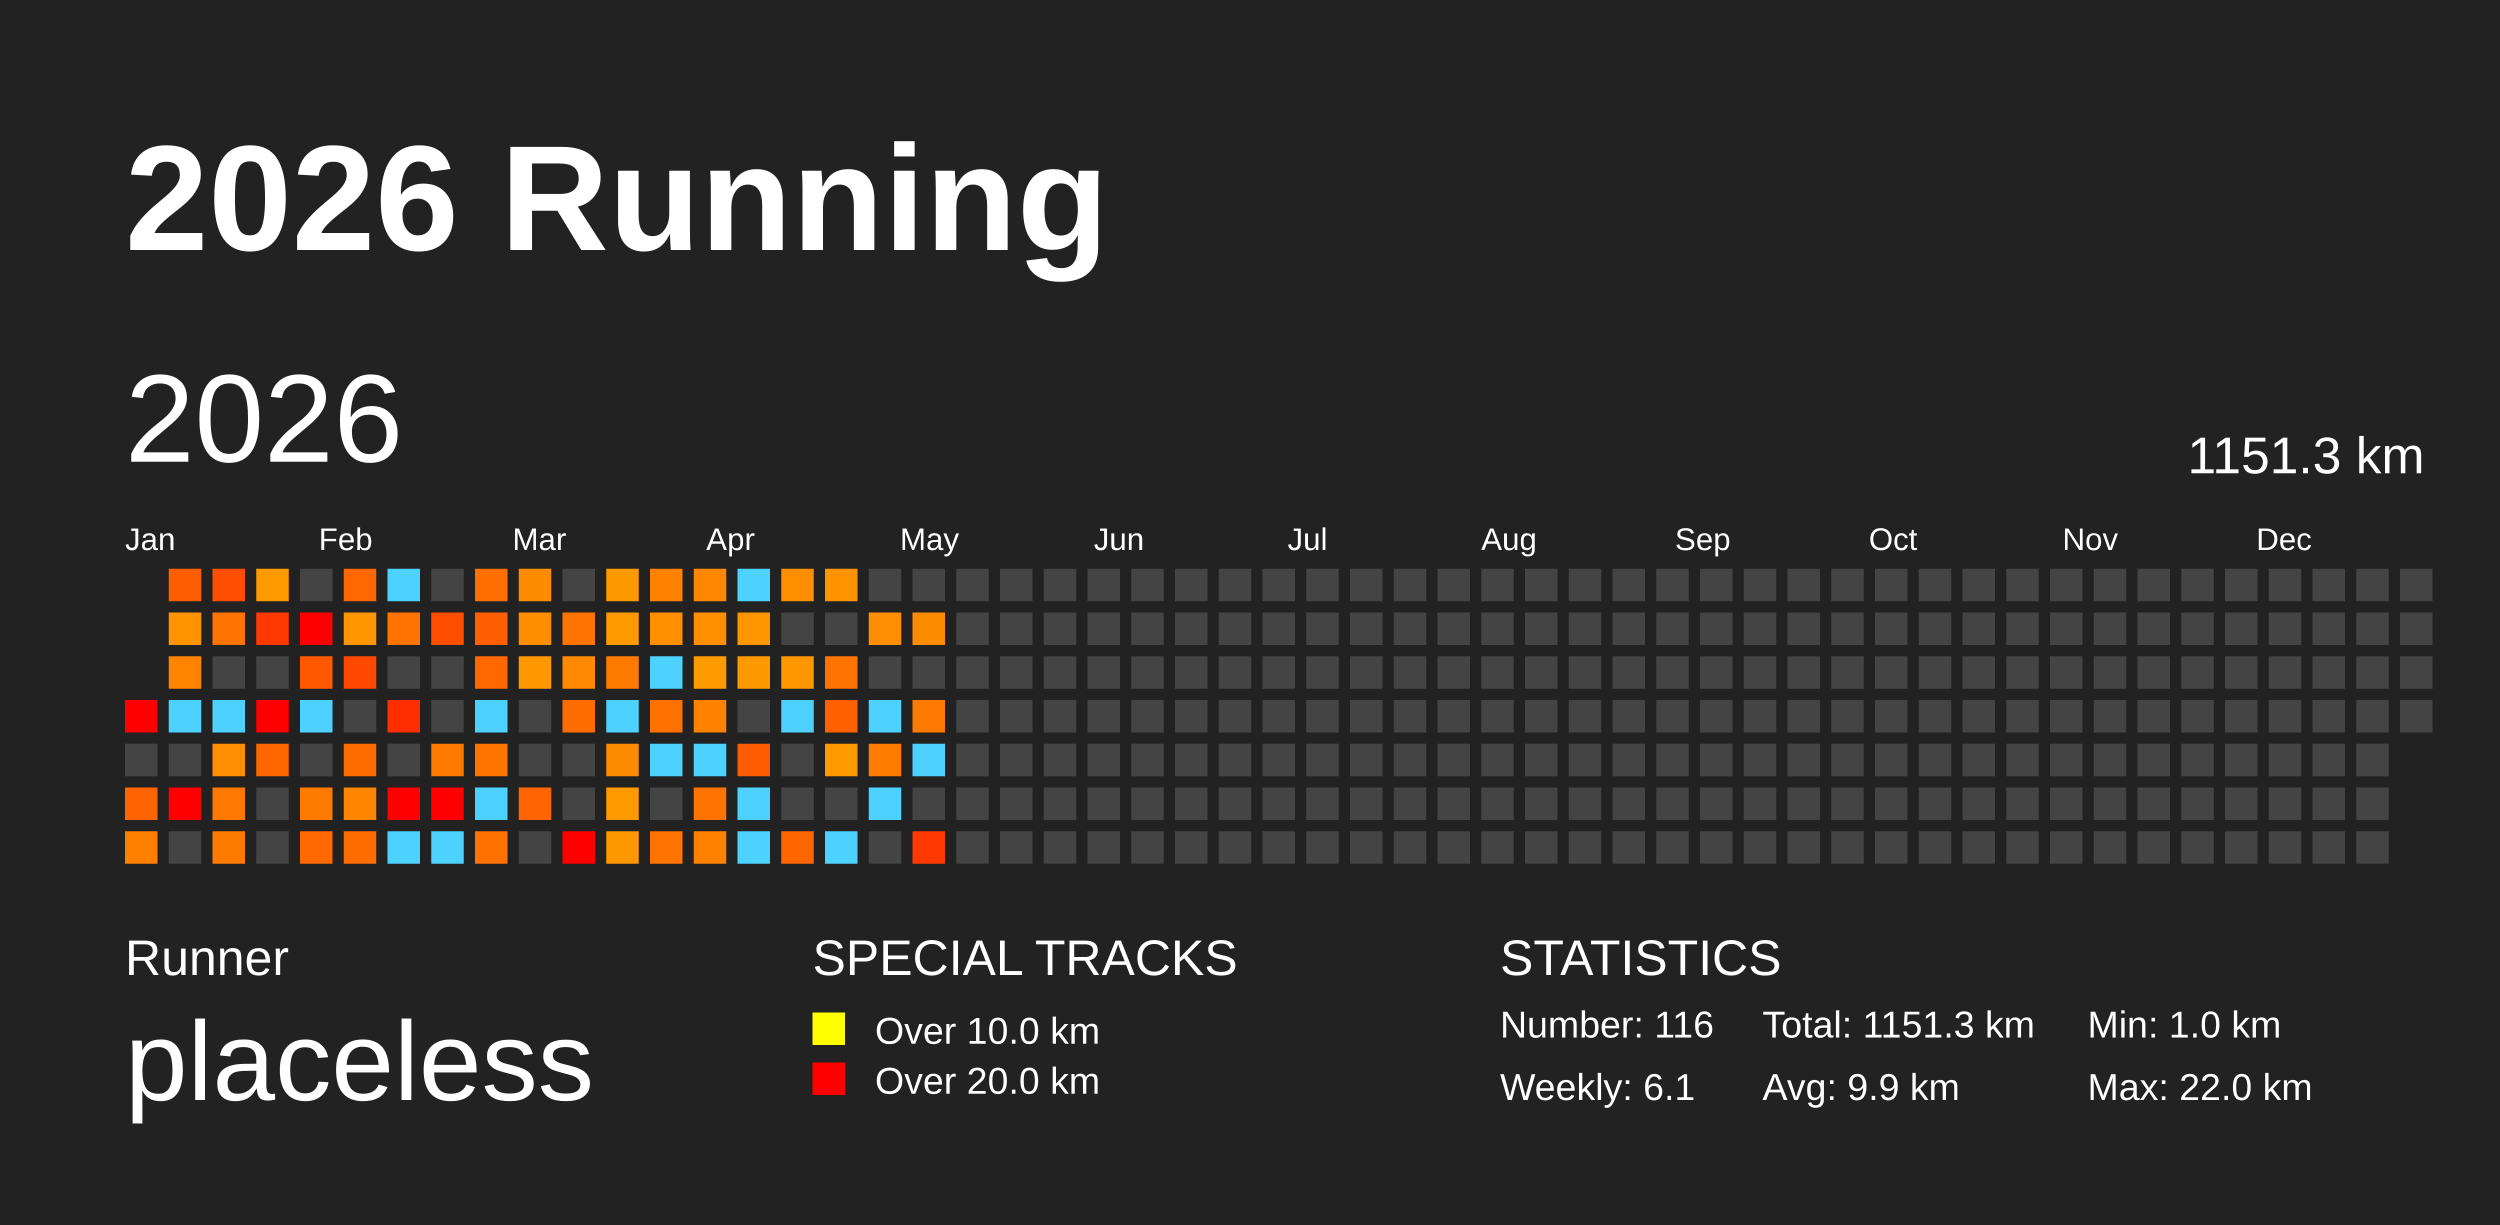
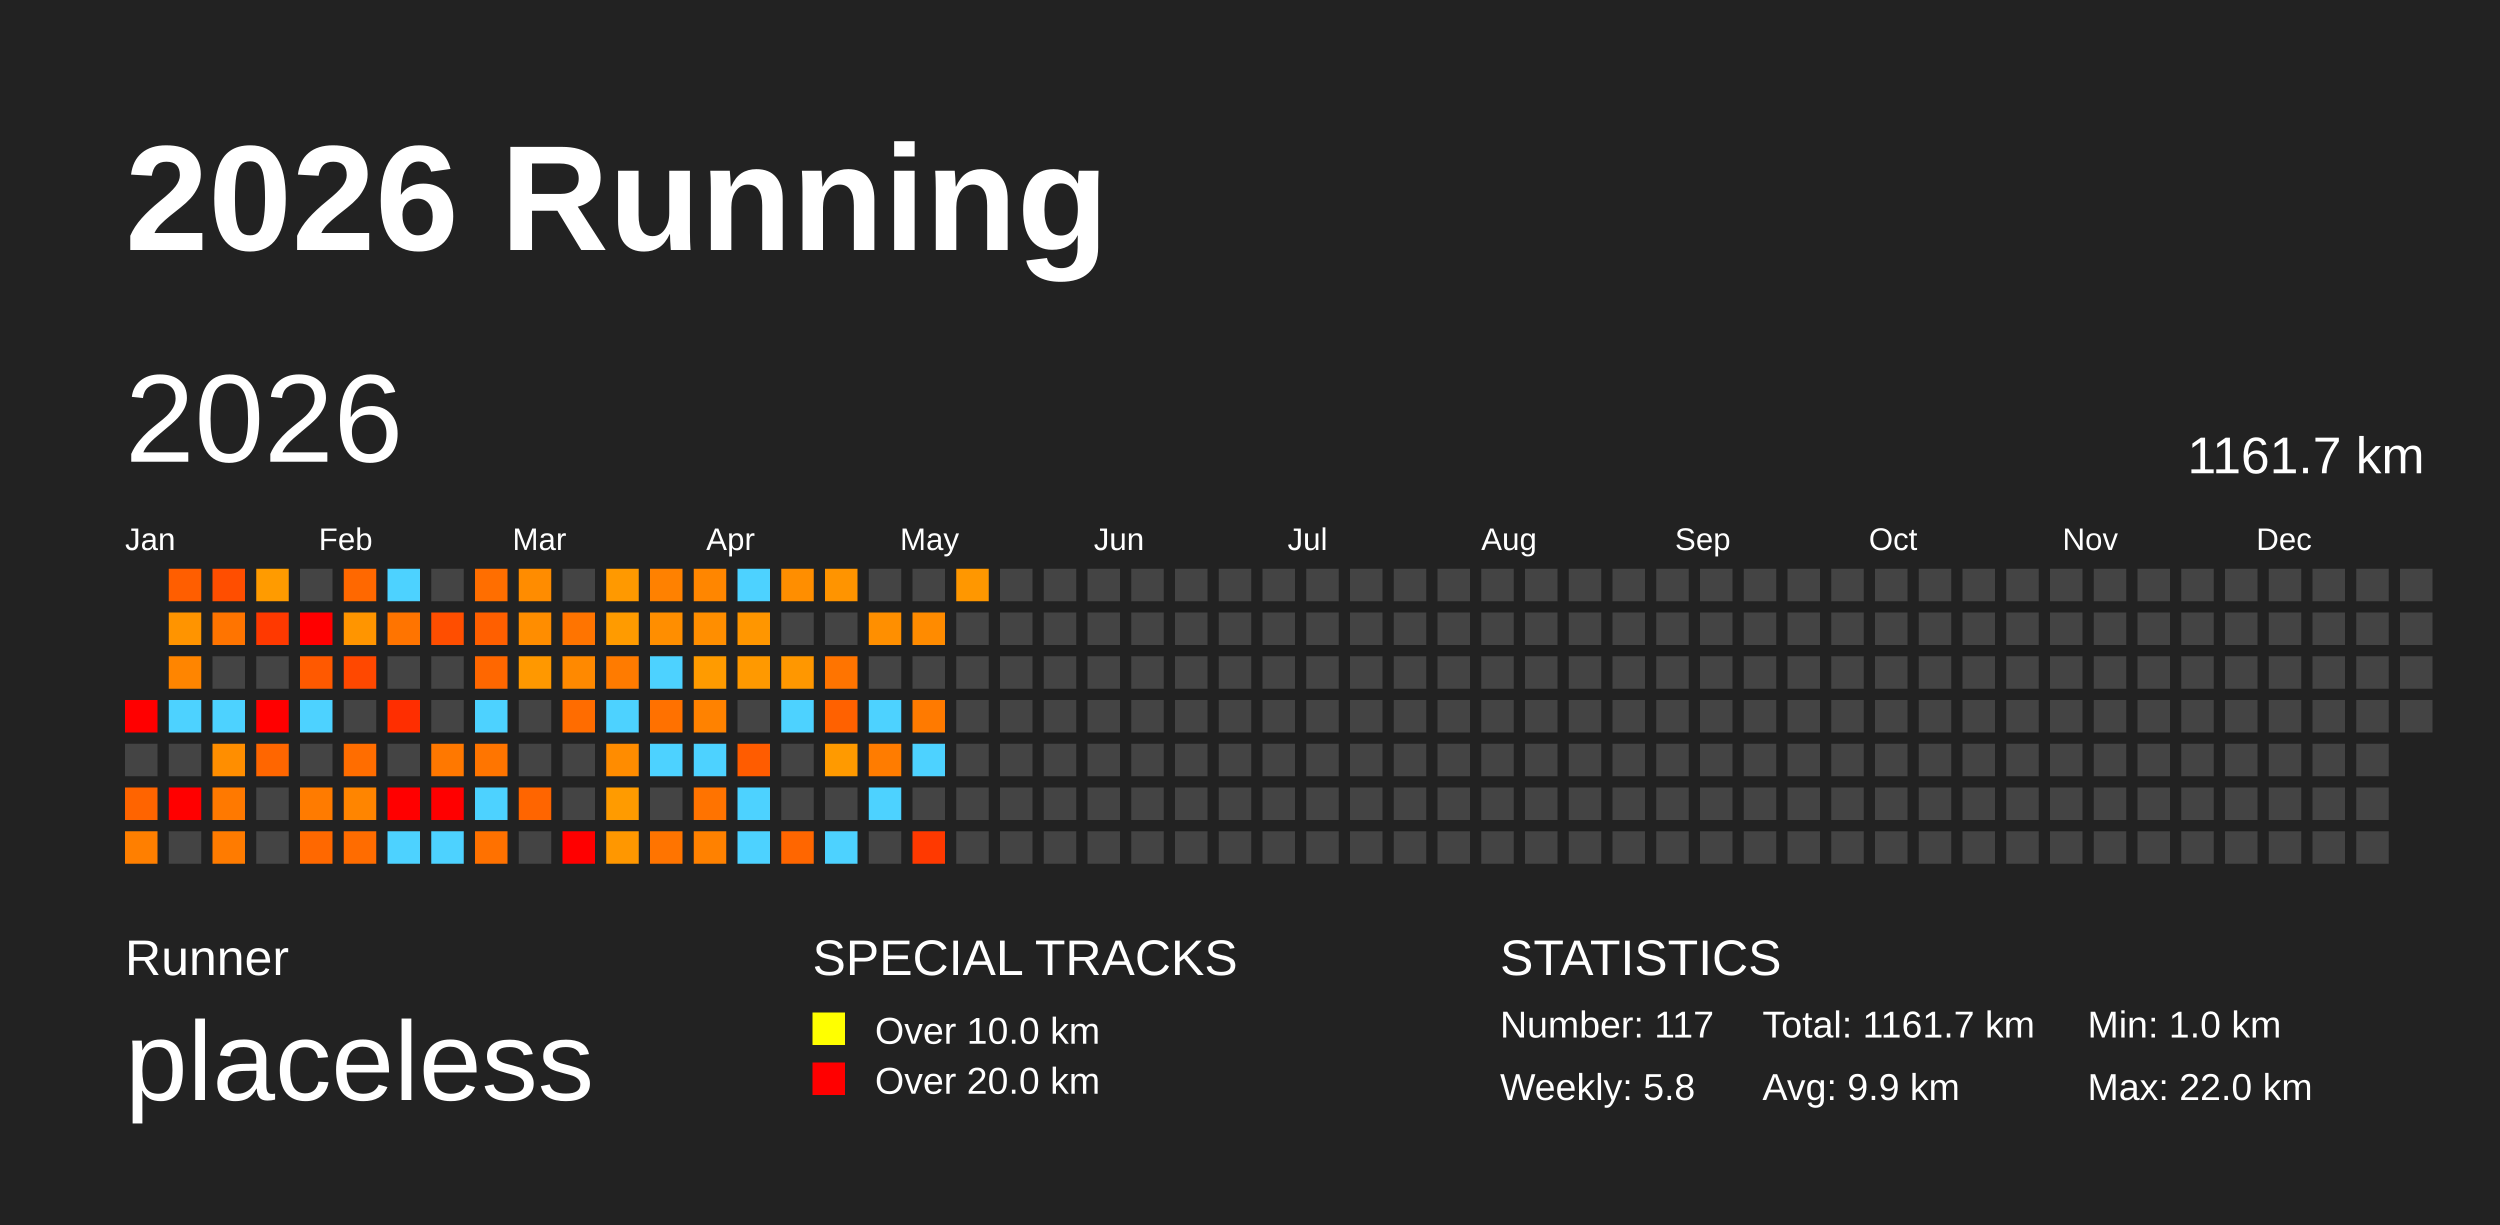
<svg xmlns="http://www.w3.org/2000/svg" baseProfile="full" height="98mm" version="1.1" viewBox="0,0,200,98" width="200mm">
  <defs />
  <rect fill="#222222" height="98" width="200" x="0" y="0" />
  <text fill="#FFFFFF" style="font-size:12px; font-family:Arial; font-weight:bold;" x="10" y="20">2026 Running</text>
  <text fill="#FFFFFF" style="font-size:4px; font-family:Arial" x="10" y="78">Runner</text>
  <text fill="#FFFFFF" style="font-size:9px; font-family:Arial" x="10" y="88">placeless</text>
  <text fill="#FFFFFF" style="font-size:4px; font-family:Arial" x="65" y="78">SPECIAL TRACKS</text>
  <rect fill="yellow" height="2.6" width="2.6" x="65" y="81" />
  <text fill="#FFFFFF" style="font-size:3px; font-family:Arial" x="70" y="83.5">Over 10.0 km</text>
  <rect fill="red" height="2.6" width="2.6" x="65" y="85" />
  <text fill="#FFFFFF" style="font-size:3px; font-family:Arial" x="70" y="87.5">Over 20.0 km</text>
  <text fill="#FFFFFF" style="font-size:4px; font-family:Arial" x="120" y="78">STATISTICS</text>
-   <text fill="#FFFFFF" style="font-size:3px; font-family:Arial" x="120" y="83">Number: 116</text>
-   <text fill="#FFFFFF" style="font-size:3px; font-family:Arial" x="120" y="88">Weekly: 6.1</text>
-   <text fill="#FFFFFF" style="font-size:3px; font-family:Arial" x="141" y="83">Total: 1151.3 km</text>
+   <text fill="#FFFFFF" style="font-size:3px; font-family:Arial" x="120" y="83">Number: 117</text>
+   <text fill="#FFFFFF" style="font-size:3px; font-family:Arial" x="120" y="88">Weekly: 5.8</text>
+   <text fill="#FFFFFF" style="font-size:3px; font-family:Arial" x="141" y="83">Total: 1161.7 km</text>
  <text fill="#FFFFFF" style="font-size:3px; font-family:Arial" x="141" y="88">Avg: 9.9 km</text>
  <text fill="#FFFFFF" style="font-size:3px; font-family:Arial" x="167" y="83">Min: 1.0 km</text>
  <text fill="#FFFFFF" style="font-size:3px; font-family:Arial" x="167" y="88">Max: 22.0 km</text>
  <text dominant-baseline="hanging" fill="#FFFFFF" style="font-size:10.0px; font-family:Arial;" x="10" y="30">2026</text>
-   <text dominant-baseline="hanging" fill="#FFFFFF" style="font-size:4.125px; font-family:Arial;" x="175" y="35">1151.3 km</text>
+   <text dominant-baseline="hanging" fill="#FFFFFF" style="font-size:4.125px; font-family:Arial;" x="175" y="35">1161.7 km</text>
  <text fill="#FFFFFF" style="font-size:2.5px; font-family:Arial" x="10.0" y="44">Jan</text>
  <text fill="#FFFFFF" style="font-size:2.5px; font-family:Arial" x="25.5" y="44">Feb</text>
  <text fill="#FFFFFF" style="font-size:2.5px; font-family:Arial" x="41.0" y="44">Mar</text>
  <text fill="#FFFFFF" style="font-size:2.5px; font-family:Arial" x="56.5" y="44">Apr</text>
  <text fill="#FFFFFF" style="font-size:2.5px; font-family:Arial" x="72.0" y="44">May</text>
  <text fill="#FFFFFF" style="font-size:2.5px; font-family:Arial" x="87.5" y="44">Jun</text>
  <text fill="#FFFFFF" style="font-size:2.5px; font-family:Arial" x="103.0" y="44">Jul</text>
  <text fill="#FFFFFF" style="font-size:2.5px; font-family:Arial" x="118.5" y="44">Aug</text>
  <text fill="#FFFFFF" style="font-size:2.5px; font-family:Arial" x="134.0" y="44">Sep</text>
  <text fill="#FFFFFF" style="font-size:2.5px; font-family:Arial" x="149.5" y="44">Oct</text>
  <text fill="#FFFFFF" style="font-size:2.5px; font-family:Arial" x="165.0" y="44">Nov</text>
  <text fill="#FFFFFF" style="font-size:2.5px; font-family:Arial" x="180.5" y="44">Dec</text>
  <rect fill="red" height="2.6" width="2.6" x="10.0" y="56.0" />
  <rect fill="#444444" height="2.6" width="2.6" x="10.0" y="59.5" />
  <rect fill="#ff6400" height="2.6" width="2.6" x="10.0" y="63.0" />
  <rect fill="#ff7f00" height="2.6" width="2.6" x="10.0" y="66.5" />
  <rect fill="#ff5e00" height="2.6" width="2.6" x="13.5" y="45.5" />
  <rect fill="#ff9400" height="2.6" width="2.6" x="13.5" y="49.0" />
  <rect fill="#ff8500" height="2.6" width="2.6" x="13.5" y="52.5" />
  <rect fill="#4dd2ff" height="2.6" width="2.6" x="13.5" y="56.0" />
  <rect fill="#444444" height="2.6" width="2.6" x="13.5" y="59.5" />
  <rect fill="red" height="2.6" width="2.6" x="13.5" y="63.0" />
  <rect fill="#444444" height="2.6" width="2.6" x="13.5" y="66.5" />
  <rect fill="#ff4e00" height="2.6" width="2.6" x="17.0" y="45.5" />
  <rect fill="#ff7400" height="2.6" width="2.6" x="17.0" y="49.0" />
  <rect fill="#444444" height="2.6" width="2.6" x="17.0" y="52.5" />
  <rect fill="#4dd2ff" height="2.6" width="2.6" x="17.0" y="56.0" />
  <rect fill="#ff8e00" height="2.6" width="2.6" x="17.0" y="59.5" />
  <rect fill="#ff7900" height="2.6" width="2.6" x="17.0" y="63.0" />
  <rect fill="#ff7b00" height="2.6" width="2.6" x="17.0" y="66.5" />
  <rect fill="#ff9b00" height="2.6" width="2.6" x="20.5" y="45.5" />
  <rect fill="#ff3900" height="2.6" width="2.6" x="20.5" y="49.0" />
  <rect fill="#444444" height="2.6" width="2.6" x="20.5" y="52.5" />
  <rect fill="red" height="2.6" width="2.6" x="20.5" y="56.0" />
  <rect fill="#ff6600" height="2.6" width="2.6" x="20.5" y="59.5" />
  <rect fill="#444444" height="2.6" width="2.6" x="20.5" y="63.0" />
  <rect fill="#444444" height="2.6" width="2.6" x="20.5" y="66.5" />
  <rect fill="#444444" height="2.6" width="2.6" x="24.0" y="45.5" />
  <rect fill="red" height="2.6" width="2.6" x="24.0" y="49.0" />
  <rect fill="#ff5900" height="2.6" width="2.6" x="24.0" y="52.5" />
  <rect fill="#4dd2ff" height="2.6" width="2.6" x="24.0" y="56.0" />
  <rect fill="#444444" height="2.6" width="2.6" x="24.0" y="59.5" />
  <rect fill="#ff7b00" height="2.6" width="2.6" x="24.0" y="63.0" />
  <rect fill="#ff6800" height="2.6" width="2.6" x="24.0" y="66.5" />
  <rect fill="#ff6800" height="2.6" width="2.6" x="27.5" y="45.5" />
  <rect fill="#ff9500" height="2.6" width="2.6" x="27.5" y="49.0" />
  <rect fill="#ff4800" height="2.6" width="2.6" x="27.5" y="52.5" />
  <rect fill="#444444" height="2.6" width="2.6" x="27.5" y="56.0" />
  <rect fill="#ff6d00" height="2.6" width="2.6" x="27.5" y="59.5" />
  <rect fill="#ff8500" height="2.6" width="2.6" x="27.5" y="63.0" />
  <rect fill="#ff6c00" height="2.6" width="2.6" x="27.5" y="66.5" />
  <rect fill="#4dd2ff" height="2.6" width="2.6" x="31.0" y="45.5" />
  <rect fill="#ff7400" height="2.6" width="2.6" x="31.0" y="49.0" />
  <rect fill="#444444" height="2.6" width="2.6" x="31.0" y="52.5" />
  <rect fill="#ff2e00" height="2.6" width="2.6" x="31.0" y="56.0" />
  <rect fill="#444444" height="2.6" width="2.6" x="31.0" y="59.5" />
  <rect fill="red" height="2.6" width="2.6" x="31.0" y="63.0" />
  <rect fill="#4dd2ff" height="2.6" width="2.6" x="31.0" y="66.5" />
  <rect fill="#444444" height="2.6" width="2.6" x="34.5" y="45.5" />
  <rect fill="#ff4e00" height="2.6" width="2.6" x="34.5" y="49.0" />
  <rect fill="#444444" height="2.6" width="2.6" x="34.5" y="52.5" />
  <rect fill="#444444" height="2.6" width="2.6" x="34.5" y="56.0" />
  <rect fill="#ff7800" height="2.6" width="2.6" x="34.5" y="59.5" />
  <rect fill="red" height="2.6" width="2.6" x="34.5" y="63.0" />
  <rect fill="#4dd2ff" height="2.6" width="2.6" x="34.5" y="66.5" />
  <rect fill="#ff6e00" height="2.6" width="2.6" x="38.0" y="45.5" />
  <rect fill="#ff5f00" height="2.6" width="2.6" x="38.0" y="49.0" />
  <rect fill="#ff6700" height="2.6" width="2.6" x="38.0" y="52.5" />
  <rect fill="#4dd2ff" height="2.6" width="2.6" x="38.0" y="56.0" />
  <rect fill="#ff7500" height="2.6" width="2.6" x="38.0" y="59.5" />
  <rect fill="#4dd2ff" height="2.6" width="2.6" x="38.0" y="63.0" />
  <rect fill="#ff7100" height="2.6" width="2.6" x="38.0" y="66.5" />
  <rect fill="#ff8c00" height="2.6" width="2.6" x="41.5" y="45.5" />
  <rect fill="#ff8d00" height="2.6" width="2.6" x="41.5" y="49.0" />
  <rect fill="#ff9800" height="2.6" width="2.6" x="41.5" y="52.5" />
  <rect fill="#444444" height="2.6" width="2.6" x="41.5" y="56.0" />
  <rect fill="#444444" height="2.6" width="2.6" x="41.5" y="59.5" />
  <rect fill="#ff6500" height="2.6" width="2.6" x="41.5" y="63.0" />
  <rect fill="#444444" height="2.6" width="2.6" x="41.5" y="66.5" />
  <rect fill="#444444" height="2.6" width="2.6" x="45.0" y="45.5" />
  <rect fill="#ff7400" height="2.6" width="2.6" x="45.0" y="49.0" />
  <rect fill="#ff8900" height="2.6" width="2.6" x="45.0" y="52.5" />
  <rect fill="#ff6c00" height="2.6" width="2.6" x="45.0" y="56.0" />
  <rect fill="#444444" height="2.6" width="2.6" x="45.0" y="59.5" />
  <rect fill="#444444" height="2.6" width="2.6" x="45.0" y="63.0" />
  <rect fill="red" height="2.6" width="2.6" x="45.0" y="66.5" />
  <rect fill="#ff9900" height="2.6" width="2.6" x="48.5" y="45.5" />
  <rect fill="#ff9b00" height="2.6" width="2.6" x="48.5" y="49.0" />
  <rect fill="#ff7b00" height="2.6" width="2.6" x="48.5" y="52.5" />
  <rect fill="#4dd2ff" height="2.6" width="2.6" x="48.5" y="56.0" />
  <rect fill="#ff8c00" height="2.6" width="2.6" x="48.5" y="59.5" />
  <rect fill="#ff9b00" height="2.6" width="2.6" x="48.5" y="63.0" />
  <rect fill="#ff9700" height="2.6" width="2.6" x="48.5" y="66.5" />
  <rect fill="#ff8100" height="2.6" width="2.6" x="52.0" y="45.5" />
  <rect fill="#ff8e00" height="2.6" width="2.6" x="52.0" y="49.0" />
  <rect fill="#4dd2ff" height="2.6" width="2.6" x="52.0" y="52.5" />
  <rect fill="#ff7100" height="2.6" width="2.6" x="52.0" y="56.0" />
  <rect fill="#4dd2ff" height="2.6" width="2.6" x="52.0" y="59.5" />
  <rect fill="#444444" height="2.6" width="2.6" x="52.0" y="63.0" />
  <rect fill="#ff7400" height="2.6" width="2.6" x="52.0" y="66.5" />
  <rect fill="#ff8600" height="2.6" width="2.6" x="55.5" y="45.5" />
  <rect fill="#ff8e00" height="2.6" width="2.6" x="55.5" y="49.0" />
  <rect fill="#ff9b00" height="2.6" width="2.6" x="55.5" y="52.5" />
  <rect fill="#ff8200" height="2.6" width="2.6" x="55.5" y="56.0" />
  <rect fill="#4dd2ff" height="2.6" width="2.6" x="55.5" y="59.5" />
  <rect fill="#ff7300" height="2.6" width="2.6" x="55.5" y="63.0" />
  <rect fill="#ff8100" height="2.6" width="2.6" x="55.5" y="66.5" />
  <rect fill="#4dd2ff" height="2.6" width="2.6" x="59.0" y="45.5" />
  <rect fill="#ff9600" height="2.6" width="2.6" x="59.0" y="49.0" />
  <rect fill="#ff9900" height="2.6" width="2.6" x="59.0" y="52.5" />
  <rect fill="#444444" height="2.6" width="2.6" x="59.0" y="56.0" />
  <rect fill="#ff5c00" height="2.6" width="2.6" x="59.0" y="59.5" />
  <rect fill="#4dd2ff" height="2.6" width="2.6" x="59.0" y="63.0" />
  <rect fill="#4dd2ff" height="2.6" width="2.6" x="59.0" y="66.5" />
  <rect fill="#ff8e00" height="2.6" width="2.6" x="62.5" y="45.5" />
  <rect fill="#444444" height="2.6" width="2.6" x="62.5" y="49.0" />
  <rect fill="#ff9700" height="2.6" width="2.6" x="62.5" y="52.5" />
  <rect fill="#4dd2ff" height="2.6" width="2.6" x="62.5" y="56.0" />
  <rect fill="#444444" height="2.6" width="2.6" x="62.5" y="59.5" />
  <rect fill="#444444" height="2.6" width="2.6" x="62.5" y="63.0" />
  <rect fill="#ff6600" height="2.6" width="2.6" x="62.5" y="66.5" />
  <rect fill="#ff9400" height="2.6" width="2.6" x="66.0" y="45.5" />
  <rect fill="#444444" height="2.6" width="2.6" x="66.0" y="49.0" />
  <rect fill="#ff7400" height="2.6" width="2.6" x="66.0" y="52.5" />
  <rect fill="#ff6100" height="2.6" width="2.6" x="66.0" y="56.0" />
  <rect fill="#ff9a00" height="2.6" width="2.6" x="66.0" y="59.5" />
  <rect fill="#444444" height="2.6" width="2.6" x="66.0" y="63.0" />
  <rect fill="#4dd2ff" height="2.6" width="2.6" x="66.0" y="66.5" />
  <rect fill="#444444" height="2.6" width="2.6" x="69.5" y="45.5" />
  <rect fill="#ff8f00" height="2.6" width="2.6" x="69.5" y="49.0" />
  <rect fill="#444444" height="2.6" width="2.6" x="69.5" y="52.5" />
  <rect fill="#4dd2ff" height="2.6" width="2.6" x="69.5" y="56.0" />
  <rect fill="#ff7c00" height="2.6" width="2.6" x="69.5" y="59.5" />
  <rect fill="#4dd2ff" height="2.6" width="2.6" x="69.5" y="63.0" />
  <rect fill="#444444" height="2.6" width="2.6" x="69.5" y="66.5" />
  <rect fill="#444444" height="2.6" width="2.6" x="73.0" y="45.5" />
  <rect fill="#ff8b00" height="2.6" width="2.6" x="73.0" y="49.0" />
  <rect fill="#444444" height="2.6" width="2.6" x="73.0" y="52.5" />
  <rect fill="#ff7a00" height="2.6" width="2.6" x="73.0" y="56.0" />
  <rect fill="#4dd2ff" height="2.6" width="2.6" x="73.0" y="59.5" />
  <rect fill="#444444" height="2.6" width="2.6" x="73.0" y="63.0" />
  <rect fill="#ff3900" height="2.6" width="2.6" x="73.0" y="66.5" />
-   <rect fill="#444444" height="2.6" width="2.6" x="76.5" y="45.5" />
+   <rect fill="#ff9700" height="2.6" width="2.6" x="76.5" y="45.5" />
  <rect fill="#444444" height="2.6" width="2.6" x="76.5" y="49.0" />
  <rect fill="#444444" height="2.6" width="2.6" x="76.5" y="52.5" />
  <rect fill="#444444" height="2.6" width="2.6" x="76.5" y="56.0" />
  <rect fill="#444444" height="2.6" width="2.6" x="76.5" y="59.5" />
  <rect fill="#444444" height="2.6" width="2.6" x="76.5" y="63.0" />
  <rect fill="#444444" height="2.6" width="2.6" x="76.5" y="66.5" />
  <rect fill="#444444" height="2.6" width="2.6" x="80.0" y="45.5" />
  <rect fill="#444444" height="2.6" width="2.6" x="80.0" y="49.0" />
  <rect fill="#444444" height="2.6" width="2.6" x="80.0" y="52.5" />
  <rect fill="#444444" height="2.6" width="2.6" x="80.0" y="56.0" />
  <rect fill="#444444" height="2.6" width="2.6" x="80.0" y="59.5" />
  <rect fill="#444444" height="2.6" width="2.6" x="80.0" y="63.0" />
  <rect fill="#444444" height="2.6" width="2.6" x="80.0" y="66.5" />
  <rect fill="#444444" height="2.6" width="2.6" x="83.5" y="45.5" />
  <rect fill="#444444" height="2.6" width="2.6" x="83.5" y="49.0" />
  <rect fill="#444444" height="2.6" width="2.6" x="83.5" y="52.5" />
  <rect fill="#444444" height="2.6" width="2.6" x="83.5" y="56.0" />
  <rect fill="#444444" height="2.6" width="2.6" x="83.5" y="59.5" />
  <rect fill="#444444" height="2.6" width="2.6" x="83.5" y="63.0" />
  <rect fill="#444444" height="2.6" width="2.6" x="83.5" y="66.5" />
  <rect fill="#444444" height="2.6" width="2.6" x="87.0" y="45.5" />
  <rect fill="#444444" height="2.6" width="2.6" x="87.0" y="49.0" />
  <rect fill="#444444" height="2.6" width="2.6" x="87.0" y="52.5" />
  <rect fill="#444444" height="2.6" width="2.6" x="87.0" y="56.0" />
  <rect fill="#444444" height="2.6" width="2.6" x="87.0" y="59.5" />
  <rect fill="#444444" height="2.6" width="2.6" x="87.0" y="63.0" />
  <rect fill="#444444" height="2.6" width="2.6" x="87.0" y="66.5" />
  <rect fill="#444444" height="2.6" width="2.6" x="90.5" y="45.5" />
  <rect fill="#444444" height="2.6" width="2.6" x="90.5" y="49.0" />
  <rect fill="#444444" height="2.6" width="2.6" x="90.5" y="52.5" />
  <rect fill="#444444" height="2.6" width="2.6" x="90.5" y="56.0" />
  <rect fill="#444444" height="2.6" width="2.6" x="90.5" y="59.5" />
  <rect fill="#444444" height="2.6" width="2.6" x="90.5" y="63.0" />
  <rect fill="#444444" height="2.6" width="2.6" x="90.5" y="66.5" />
  <rect fill="#444444" height="2.6" width="2.6" x="94.0" y="45.5" />
  <rect fill="#444444" height="2.6" width="2.6" x="94.0" y="49.0" />
  <rect fill="#444444" height="2.6" width="2.6" x="94.0" y="52.5" />
  <rect fill="#444444" height="2.6" width="2.6" x="94.0" y="56.0" />
  <rect fill="#444444" height="2.6" width="2.6" x="94.0" y="59.5" />
  <rect fill="#444444" height="2.6" width="2.6" x="94.0" y="63.0" />
  <rect fill="#444444" height="2.6" width="2.6" x="94.0" y="66.5" />
  <rect fill="#444444" height="2.6" width="2.6" x="97.5" y="45.5" />
  <rect fill="#444444" height="2.6" width="2.6" x="97.5" y="49.0" />
  <rect fill="#444444" height="2.6" width="2.6" x="97.5" y="52.5" />
  <rect fill="#444444" height="2.6" width="2.6" x="97.5" y="56.0" />
  <rect fill="#444444" height="2.6" width="2.6" x="97.5" y="59.5" />
  <rect fill="#444444" height="2.6" width="2.6" x="97.5" y="63.0" />
  <rect fill="#444444" height="2.6" width="2.6" x="97.5" y="66.5" />
  <rect fill="#444444" height="2.6" width="2.6" x="101.0" y="45.5" />
  <rect fill="#444444" height="2.6" width="2.6" x="101.0" y="49.0" />
  <rect fill="#444444" height="2.6" width="2.6" x="101.0" y="52.5" />
  <rect fill="#444444" height="2.6" width="2.6" x="101.0" y="56.0" />
  <rect fill="#444444" height="2.6" width="2.6" x="101.0" y="59.5" />
  <rect fill="#444444" height="2.6" width="2.6" x="101.0" y="63.0" />
  <rect fill="#444444" height="2.6" width="2.6" x="101.0" y="66.5" />
  <rect fill="#444444" height="2.6" width="2.6" x="104.5" y="45.5" />
  <rect fill="#444444" height="2.6" width="2.6" x="104.5" y="49.0" />
  <rect fill="#444444" height="2.6" width="2.6" x="104.5" y="52.5" />
  <rect fill="#444444" height="2.6" width="2.6" x="104.5" y="56.0" />
  <rect fill="#444444" height="2.6" width="2.6" x="104.5" y="59.5" />
  <rect fill="#444444" height="2.6" width="2.6" x="104.5" y="63.0" />
  <rect fill="#444444" height="2.6" width="2.6" x="104.5" y="66.5" />
  <rect fill="#444444" height="2.6" width="2.6" x="108.0" y="45.5" />
  <rect fill="#444444" height="2.6" width="2.6" x="108.0" y="49.0" />
  <rect fill="#444444" height="2.6" width="2.6" x="108.0" y="52.5" />
  <rect fill="#444444" height="2.6" width="2.6" x="108.0" y="56.0" />
  <rect fill="#444444" height="2.6" width="2.6" x="108.0" y="59.5" />
  <rect fill="#444444" height="2.6" width="2.6" x="108.0" y="63.0" />
  <rect fill="#444444" height="2.6" width="2.6" x="108.0" y="66.5" />
  <rect fill="#444444" height="2.6" width="2.6" x="111.5" y="45.5" />
  <rect fill="#444444" height="2.6" width="2.6" x="111.5" y="49.0" />
  <rect fill="#444444" height="2.6" width="2.6" x="111.5" y="52.5" />
  <rect fill="#444444" height="2.6" width="2.6" x="111.5" y="56.0" />
  <rect fill="#444444" height="2.6" width="2.6" x="111.5" y="59.5" />
  <rect fill="#444444" height="2.6" width="2.6" x="111.5" y="63.0" />
  <rect fill="#444444" height="2.6" width="2.6" x="111.5" y="66.5" />
  <rect fill="#444444" height="2.6" width="2.6" x="115.0" y="45.5" />
  <rect fill="#444444" height="2.6" width="2.6" x="115.0" y="49.0" />
  <rect fill="#444444" height="2.6" width="2.6" x="115.0" y="52.5" />
  <rect fill="#444444" height="2.6" width="2.6" x="115.0" y="56.0" />
  <rect fill="#444444" height="2.6" width="2.6" x="115.0" y="59.5" />
  <rect fill="#444444" height="2.6" width="2.6" x="115.0" y="63.0" />
  <rect fill="#444444" height="2.6" width="2.6" x="115.0" y="66.5" />
  <rect fill="#444444" height="2.6" width="2.6" x="118.5" y="45.5" />
  <rect fill="#444444" height="2.6" width="2.6" x="118.5" y="49.0" />
  <rect fill="#444444" height="2.6" width="2.6" x="118.5" y="52.5" />
  <rect fill="#444444" height="2.6" width="2.6" x="118.5" y="56.0" />
  <rect fill="#444444" height="2.6" width="2.6" x="118.5" y="59.5" />
  <rect fill="#444444" height="2.6" width="2.6" x="118.5" y="63.0" />
  <rect fill="#444444" height="2.6" width="2.6" x="118.5" y="66.5" />
  <rect fill="#444444" height="2.6" width="2.6" x="122.0" y="45.5" />
  <rect fill="#444444" height="2.6" width="2.6" x="122.0" y="49.0" />
  <rect fill="#444444" height="2.6" width="2.6" x="122.0" y="52.5" />
  <rect fill="#444444" height="2.6" width="2.6" x="122.0" y="56.0" />
  <rect fill="#444444" height="2.6" width="2.6" x="122.0" y="59.5" />
  <rect fill="#444444" height="2.6" width="2.6" x="122.0" y="63.0" />
  <rect fill="#444444" height="2.6" width="2.6" x="122.0" y="66.5" />
  <rect fill="#444444" height="2.6" width="2.6" x="125.5" y="45.5" />
  <rect fill="#444444" height="2.6" width="2.6" x="125.5" y="49.0" />
  <rect fill="#444444" height="2.6" width="2.6" x="125.5" y="52.5" />
  <rect fill="#444444" height="2.6" width="2.6" x="125.5" y="56.0" />
  <rect fill="#444444" height="2.6" width="2.6" x="125.5" y="59.5" />
  <rect fill="#444444" height="2.6" width="2.6" x="125.5" y="63.0" />
  <rect fill="#444444" height="2.6" width="2.6" x="125.5" y="66.5" />
  <rect fill="#444444" height="2.6" width="2.6" x="129.0" y="45.5" />
  <rect fill="#444444" height="2.6" width="2.6" x="129.0" y="49.0" />
  <rect fill="#444444" height="2.6" width="2.6" x="129.0" y="52.5" />
  <rect fill="#444444" height="2.6" width="2.6" x="129.0" y="56.0" />
  <rect fill="#444444" height="2.6" width="2.6" x="129.0" y="59.5" />
  <rect fill="#444444" height="2.6" width="2.6" x="129.0" y="63.0" />
  <rect fill="#444444" height="2.6" width="2.6" x="129.0" y="66.5" />
  <rect fill="#444444" height="2.6" width="2.6" x="132.5" y="45.5" />
  <rect fill="#444444" height="2.6" width="2.6" x="132.5" y="49.0" />
  <rect fill="#444444" height="2.6" width="2.6" x="132.5" y="52.5" />
  <rect fill="#444444" height="2.6" width="2.6" x="132.5" y="56.0" />
  <rect fill="#444444" height="2.6" width="2.6" x="132.5" y="59.5" />
  <rect fill="#444444" height="2.6" width="2.6" x="132.5" y="63.0" />
  <rect fill="#444444" height="2.6" width="2.6" x="132.5" y="66.5" />
  <rect fill="#444444" height="2.6" width="2.6" x="136.0" y="45.5" />
  <rect fill="#444444" height="2.6" width="2.6" x="136.0" y="49.0" />
  <rect fill="#444444" height="2.6" width="2.6" x="136.0" y="52.5" />
  <rect fill="#444444" height="2.6" width="2.6" x="136.0" y="56.0" />
  <rect fill="#444444" height="2.6" width="2.6" x="136.0" y="59.5" />
  <rect fill="#444444" height="2.6" width="2.6" x="136.0" y="63.0" />
  <rect fill="#444444" height="2.6" width="2.6" x="136.0" y="66.5" />
  <rect fill="#444444" height="2.6" width="2.6" x="139.5" y="45.5" />
  <rect fill="#444444" height="2.6" width="2.6" x="139.5" y="49.0" />
  <rect fill="#444444" height="2.6" width="2.6" x="139.5" y="52.5" />
  <rect fill="#444444" height="2.6" width="2.6" x="139.5" y="56.0" />
  <rect fill="#444444" height="2.6" width="2.6" x="139.5" y="59.5" />
  <rect fill="#444444" height="2.6" width="2.6" x="139.5" y="63.0" />
  <rect fill="#444444" height="2.6" width="2.6" x="139.5" y="66.5" />
  <rect fill="#444444" height="2.6" width="2.6" x="143.0" y="45.5" />
  <rect fill="#444444" height="2.6" width="2.6" x="143.0" y="49.0" />
  <rect fill="#444444" height="2.6" width="2.6" x="143.0" y="52.5" />
  <rect fill="#444444" height="2.6" width="2.6" x="143.0" y="56.0" />
  <rect fill="#444444" height="2.6" width="2.6" x="143.0" y="59.5" />
  <rect fill="#444444" height="2.6" width="2.6" x="143.0" y="63.0" />
  <rect fill="#444444" height="2.6" width="2.6" x="143.0" y="66.5" />
  <rect fill="#444444" height="2.6" width="2.6" x="146.5" y="45.5" />
  <rect fill="#444444" height="2.6" width="2.6" x="146.5" y="49.0" />
  <rect fill="#444444" height="2.6" width="2.6" x="146.5" y="52.5" />
  <rect fill="#444444" height="2.6" width="2.6" x="146.5" y="56.0" />
  <rect fill="#444444" height="2.6" width="2.6" x="146.5" y="59.5" />
  <rect fill="#444444" height="2.6" width="2.6" x="146.5" y="63.0" />
  <rect fill="#444444" height="2.6" width="2.6" x="146.5" y="66.5" />
  <rect fill="#444444" height="2.6" width="2.6" x="150.0" y="45.5" />
  <rect fill="#444444" height="2.6" width="2.6" x="150.0" y="49.0" />
  <rect fill="#444444" height="2.6" width="2.6" x="150.0" y="52.5" />
  <rect fill="#444444" height="2.6" width="2.6" x="150.0" y="56.0" />
  <rect fill="#444444" height="2.6" width="2.6" x="150.0" y="59.5" />
  <rect fill="#444444" height="2.6" width="2.6" x="150.0" y="63.0" />
  <rect fill="#444444" height="2.6" width="2.6" x="150.0" y="66.5" />
  <rect fill="#444444" height="2.6" width="2.6" x="153.5" y="45.5" />
  <rect fill="#444444" height="2.6" width="2.6" x="153.5" y="49.0" />
  <rect fill="#444444" height="2.6" width="2.6" x="153.5" y="52.5" />
  <rect fill="#444444" height="2.6" width="2.6" x="153.5" y="56.0" />
  <rect fill="#444444" height="2.6" width="2.6" x="153.5" y="59.5" />
  <rect fill="#444444" height="2.6" width="2.6" x="153.5" y="63.0" />
  <rect fill="#444444" height="2.6" width="2.6" x="153.5" y="66.5" />
  <rect fill="#444444" height="2.6" width="2.6" x="157.0" y="45.5" />
  <rect fill="#444444" height="2.6" width="2.6" x="157.0" y="49.0" />
  <rect fill="#444444" height="2.6" width="2.6" x="157.0" y="52.5" />
  <rect fill="#444444" height="2.6" width="2.6" x="157.0" y="56.0" />
  <rect fill="#444444" height="2.6" width="2.6" x="157.0" y="59.5" />
  <rect fill="#444444" height="2.6" width="2.6" x="157.0" y="63.0" />
  <rect fill="#444444" height="2.6" width="2.6" x="157.0" y="66.5" />
  <rect fill="#444444" height="2.6" width="2.6" x="160.5" y="45.5" />
  <rect fill="#444444" height="2.6" width="2.6" x="160.5" y="49.0" />
  <rect fill="#444444" height="2.6" width="2.6" x="160.5" y="52.5" />
  <rect fill="#444444" height="2.6" width="2.6" x="160.5" y="56.0" />
  <rect fill="#444444" height="2.6" width="2.6" x="160.5" y="59.5" />
  <rect fill="#444444" height="2.6" width="2.6" x="160.5" y="63.0" />
  <rect fill="#444444" height="2.6" width="2.6" x="160.5" y="66.5" />
  <rect fill="#444444" height="2.6" width="2.6" x="164.0" y="45.5" />
  <rect fill="#444444" height="2.6" width="2.6" x="164.0" y="49.0" />
  <rect fill="#444444" height="2.6" width="2.6" x="164.0" y="52.5" />
  <rect fill="#444444" height="2.6" width="2.6" x="164.0" y="56.0" />
  <rect fill="#444444" height="2.6" width="2.6" x="164.0" y="59.5" />
  <rect fill="#444444" height="2.6" width="2.6" x="164.0" y="63.0" />
  <rect fill="#444444" height="2.6" width="2.6" x="164.0" y="66.5" />
  <rect fill="#444444" height="2.6" width="2.6" x="167.5" y="45.5" />
  <rect fill="#444444" height="2.6" width="2.6" x="167.5" y="49.0" />
  <rect fill="#444444" height="2.6" width="2.6" x="167.5" y="52.5" />
  <rect fill="#444444" height="2.6" width="2.6" x="167.5" y="56.0" />
  <rect fill="#444444" height="2.6" width="2.6" x="167.5" y="59.5" />
  <rect fill="#444444" height="2.6" width="2.6" x="167.5" y="63.0" />
  <rect fill="#444444" height="2.6" width="2.6" x="167.5" y="66.5" />
  <rect fill="#444444" height="2.6" width="2.6" x="171.0" y="45.5" />
  <rect fill="#444444" height="2.6" width="2.6" x="171.0" y="49.0" />
  <rect fill="#444444" height="2.6" width="2.6" x="171.0" y="52.5" />
  <rect fill="#444444" height="2.6" width="2.6" x="171.0" y="56.0" />
  <rect fill="#444444" height="2.6" width="2.6" x="171.0" y="59.5" />
  <rect fill="#444444" height="2.6" width="2.6" x="171.0" y="63.0" />
  <rect fill="#444444" height="2.6" width="2.6" x="171.0" y="66.5" />
  <rect fill="#444444" height="2.6" width="2.6" x="174.5" y="45.5" />
  <rect fill="#444444" height="2.6" width="2.6" x="174.5" y="49.0" />
  <rect fill="#444444" height="2.6" width="2.6" x="174.5" y="52.5" />
  <rect fill="#444444" height="2.6" width="2.6" x="174.5" y="56.0" />
  <rect fill="#444444" height="2.6" width="2.6" x="174.5" y="59.5" />
  <rect fill="#444444" height="2.6" width="2.6" x="174.5" y="63.0" />
  <rect fill="#444444" height="2.6" width="2.6" x="174.5" y="66.5" />
  <rect fill="#444444" height="2.6" width="2.6" x="178.0" y="45.5" />
  <rect fill="#444444" height="2.6" width="2.6" x="178.0" y="49.0" />
  <rect fill="#444444" height="2.6" width="2.6" x="178.0" y="52.5" />
  <rect fill="#444444" height="2.6" width="2.6" x="178.0" y="56.0" />
  <rect fill="#444444" height="2.6" width="2.6" x="178.0" y="59.5" />
  <rect fill="#444444" height="2.6" width="2.6" x="178.0" y="63.0" />
  <rect fill="#444444" height="2.6" width="2.6" x="178.0" y="66.5" />
  <rect fill="#444444" height="2.6" width="2.6" x="181.5" y="45.5" />
  <rect fill="#444444" height="2.6" width="2.6" x="181.5" y="49.0" />
  <rect fill="#444444" height="2.6" width="2.6" x="181.5" y="52.5" />
  <rect fill="#444444" height="2.6" width="2.6" x="181.5" y="56.0" />
  <rect fill="#444444" height="2.6" width="2.6" x="181.5" y="59.5" />
  <rect fill="#444444" height="2.6" width="2.6" x="181.5" y="63.0" />
  <rect fill="#444444" height="2.6" width="2.6" x="181.5" y="66.5" />
  <rect fill="#444444" height="2.6" width="2.6" x="185.0" y="45.5" />
  <rect fill="#444444" height="2.6" width="2.6" x="185.0" y="49.0" />
  <rect fill="#444444" height="2.6" width="2.6" x="185.0" y="52.5" />
  <rect fill="#444444" height="2.6" width="2.6" x="185.0" y="56.0" />
  <rect fill="#444444" height="2.6" width="2.6" x="185.0" y="59.5" />
  <rect fill="#444444" height="2.6" width="2.6" x="185.0" y="63.0" />
  <rect fill="#444444" height="2.6" width="2.6" x="185.0" y="66.5" />
  <rect fill="#444444" height="2.6" width="2.6" x="188.5" y="45.5" />
  <rect fill="#444444" height="2.6" width="2.6" x="188.5" y="49.0" />
  <rect fill="#444444" height="2.6" width="2.6" x="188.5" y="52.5" />
  <rect fill="#444444" height="2.6" width="2.6" x="188.5" y="56.0" />
  <rect fill="#444444" height="2.6" width="2.6" x="188.5" y="59.5" />
  <rect fill="#444444" height="2.6" width="2.6" x="188.5" y="63.0" />
  <rect fill="#444444" height="2.6" width="2.6" x="188.5" y="66.5" />
  <rect fill="#444444" height="2.6" width="2.6" x="192.0" y="45.5" />
  <rect fill="#444444" height="2.6" width="2.6" x="192.0" y="49.0" />
  <rect fill="#444444" height="2.6" width="2.6" x="192.0" y="52.5" />
  <rect fill="#444444" height="2.6" width="2.6" x="192.0" y="56.0" />
</svg>
